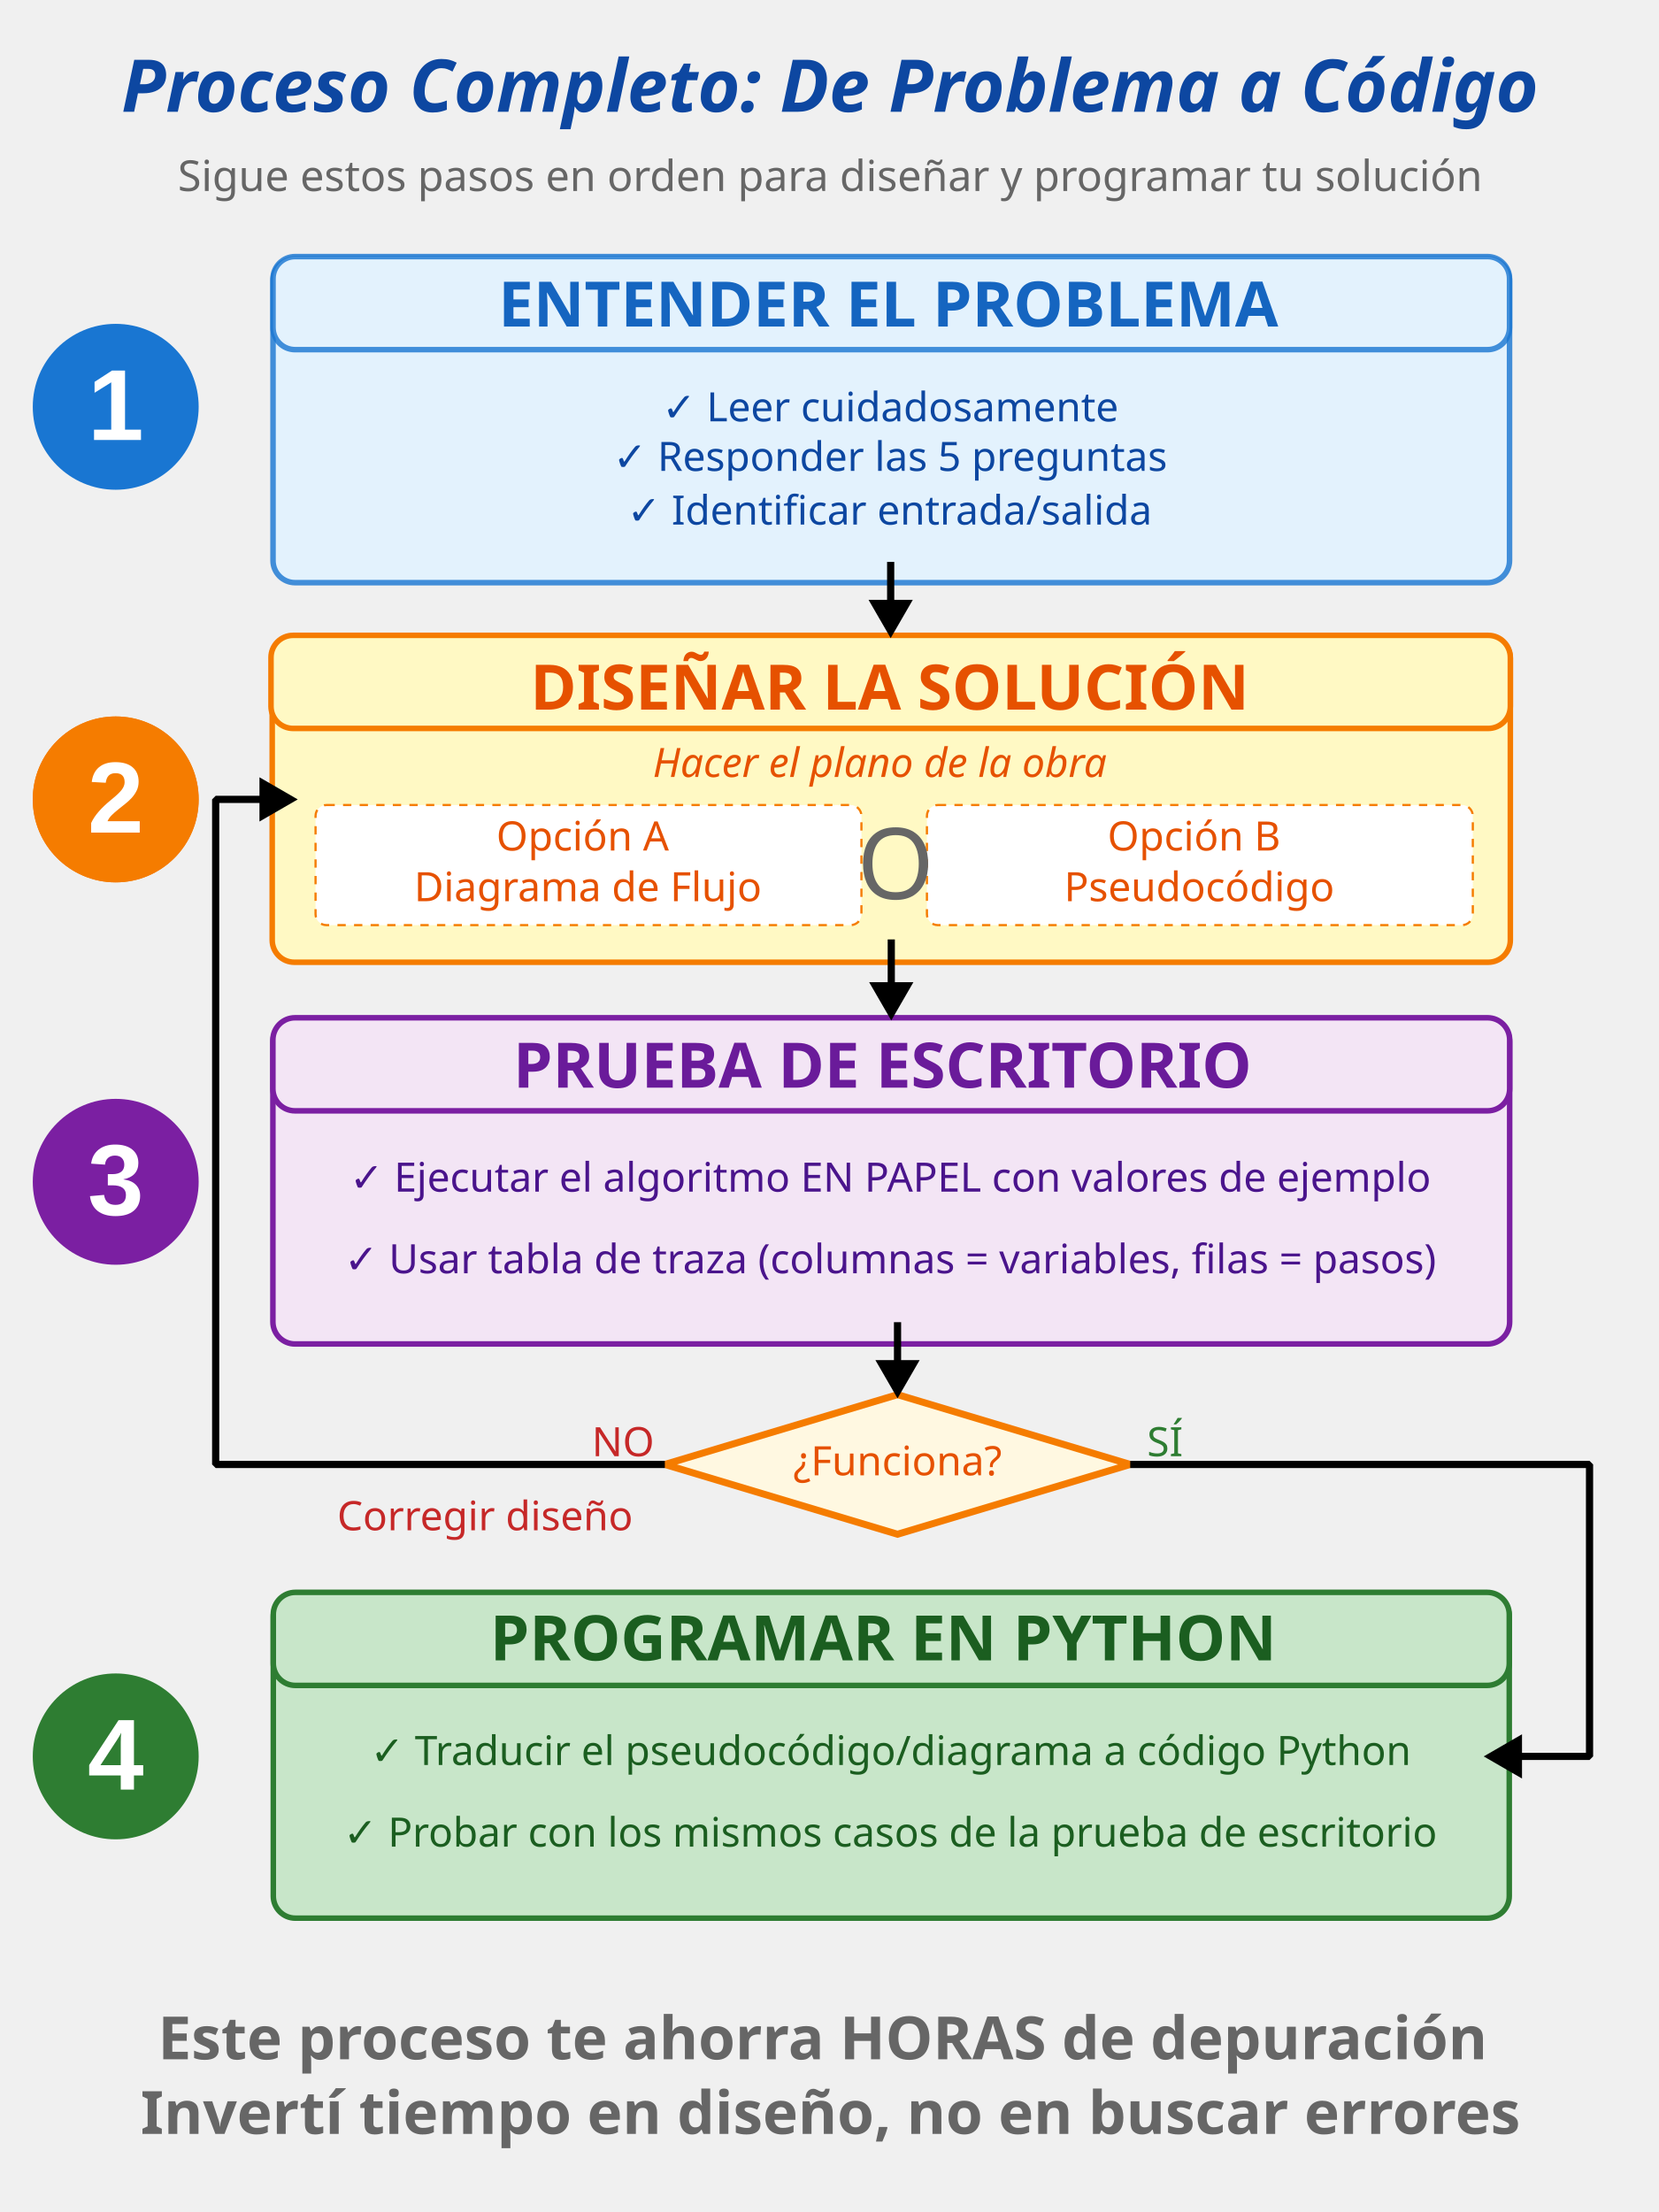
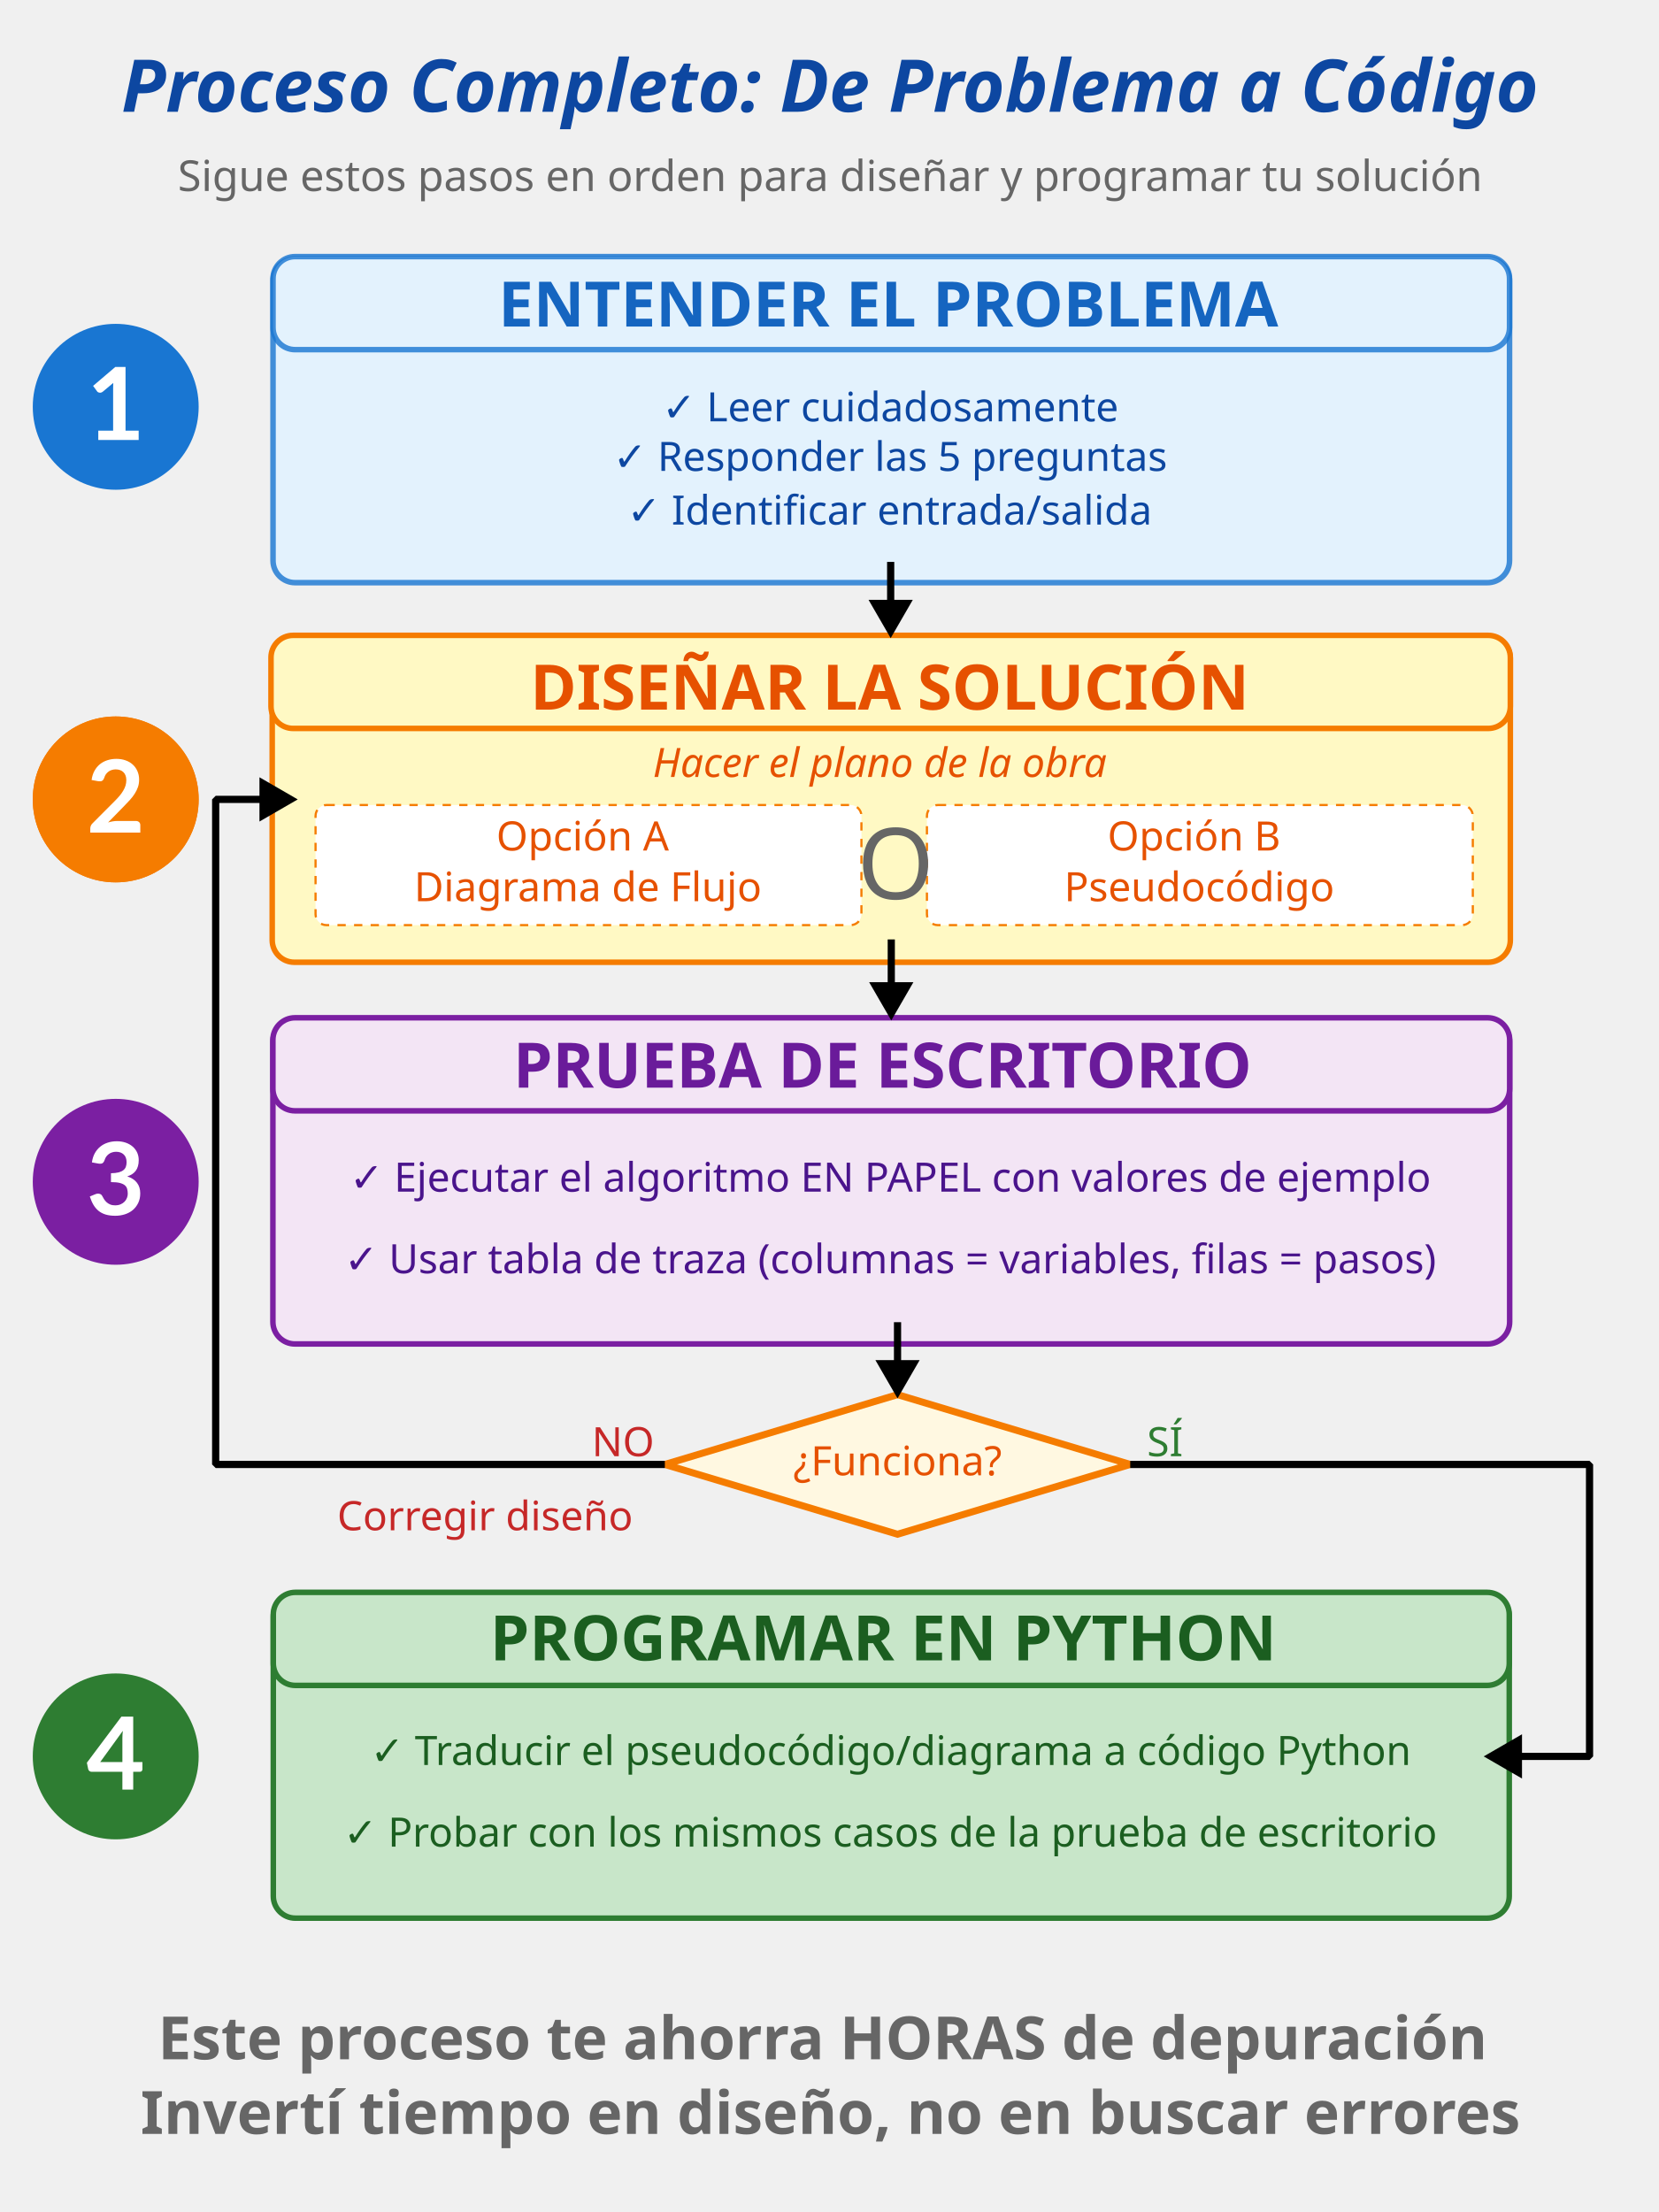
<svg xmlns="http://www.w3.org/2000/svg" width="600" height="800" viewBox="0 0 600 800" version="1.1" id="svg36">
  <defs id="defs1">
    <marker style="overflow:visible" id="marker65" refX="0" refY="0" orient="auto-start-reverse" markerWidth="1" markerHeight="1" viewBox="0 0 1 1" preserveAspectRatio="xMidYMid">
      <path transform="scale(0.5)" style="fill:context-stroke;fill-rule:evenodd;stroke:context-stroke;stroke-width:1pt" d="M 5.77,0 -2.88,5 V -5 Z" id="path65" />
    </marker>
    <marker style="overflow:visible" id="Triangle" refX="0" refY="0" orient="auto-start-reverse" markerWidth="1" markerHeight="1" viewBox="0 0 1 1" preserveAspectRatio="xMidYMid">
      <path transform="scale(0.5)" style="fill:context-stroke;fill-rule:evenodd;stroke:context-stroke;stroke-width:1pt" d="M 5.77,0 -2.88,5 V -5 Z" id="path135" />
    </marker>
    <style id="style1">
      .step-box { stroke-width: 2.5; }
      .step1 { fill: #e3f2fd; stroke: #1976d2; }
      .step2 { fill: #fff9c4; stroke: #f57c00; }
      .step3 { fill: #f3e5f5; stroke: #7b1fa2; }
      .step4 { fill: #c8e6c9; stroke: #2e7d32; }
-       .title-text { font-family: 'Arial', sans-serif; font-size: 20px; font-weight: bold; fill: #0d47a1; text-anchor: middle; }
-       .step-title { font-family: 'Arial', sans-serif; font-size: 15px; font-weight: bold; text-anchor: middle; }
-       .step-desc { font-family: 'Arial', sans-serif; font-size: 11px; text-anchor: middle; }
-       .number { font-family: 'Arial', sans-serif; font-size: 24px; font-weight: bold; fill: #fff; text-anchor: middle; }
+       .title-text { font-family: 'Lato', sans-serif; font-size: 20px; font-weight: bold; fill: #0d47a1; text-anchor: middle; }
+       .step-title { font-family: 'Lato', sans-serif; font-size: 15px; font-weight: bold; text-anchor: middle; }
+       .step-desc { font-family: 'Lato', sans-serif; font-size: 11px; text-anchor: middle; }
+       .number { font-family: 'Lato', sans-serif; font-size: 24px; font-weight: bold; fill: #fff; text-anchor: middle; }
    </style>
    <marker id="arrow-main" markerWidth="12" markerHeight="12" refX="11" refY="3" orient="auto">
      <polygon points="0,0 12,3 0,6 " fill="#424242" id="polygon1" />
    </marker>
  </defs>
  <text x="300.132" y="40.427" class="title-text" id="text1" style="font-style:normal;font-variant:normal;font-weight:normal;font-stretch:normal;font-size:26.329px;font-family:Chivo;-inkscape-font-specification:'Chivo, Normal';font-variant-ligatures:normal;font-variant-caps:normal;font-variant-numeric:normal;font-variant-east-asian:normal;text-anchor:middle;fill:#0d47a1;stroke-width:1.04">
    <tspan style="font-style:italic;font-variant:normal;font-weight:900;font-stretch:normal;font-family:Chivo;-inkscape-font-specification:'Chivo Heavy Italic'" id="tspan49">Proceso Completo: De Problema a Código</tspan>
  </text>
  <text x="300.224" y="69.081" font-family="Arial" font-size="10.266px" fill="#666666" text-anchor="middle" id="text2" style="font-style:normal;font-variant:normal;font-weight:normal;font-stretch:normal;font-size:15.446px;font-family:Chivo;-inkscape-font-specification:'Chivo, Normal';font-variant-ligatures:normal;font-variant-caps:normal;font-variant-numeric:normal;font-variant-east-asian:normal;text-anchor:middle;fill:#666666;stroke-width:1.188">Sigue estos pasos en orden para diseñar y programar tu solución</text>
  <g id="g72" transform="translate(0,-6)">
    <g id="g43" transform="matrix(1.519577,0,0,1.519577,-59.56775,-33.40715)">
      <circle cx="66.742" cy="122.753" r="19.742" fill="#1976d2" id="circle2" style="stroke-width:0.79" />
      <text x="66.742" y="130.65" class="number" id="text3" style="stroke-width:0.79">1</text>
    </g>
    <rect x="98.741" y="99.523" width="447.204" height="117.204" rx="7.986" class="step-box step2" id="rect43" style="fill:#e3f2fd;fill-opacity:1;stroke:#1976d2;stroke-width:2;stroke-dasharray:none;stroke-opacity:0.806" />
    <rect x="98.741" y="98.796" width="447.204" height="33.659" rx="7.986" class="step-box step2" id="rect49" style="fill:#e3f2fd;fill-opacity:1;stroke:#1976d2;stroke-width:2;stroke-dasharray:none;stroke-opacity:0.806" />
    <text x="321.259" y="124.104" class="step-title" fill="#1565c0" id="text4" style="font-style:normal;font-variant:normal;font-weight:900;font-stretch:normal;font-size:22.667px;font-family:Chivo;-inkscape-font-specification:'Chivo, Heavy';font-variant-ligatures:normal;font-variant-caps:normal;font-variant-numeric:normal;font-variant-east-asian:normal;text-align:center;text-anchor:middle;fill:#1565c0;stroke-width:1.442">ENTENDER EL PROBLEMA</text>
    <text x="321.978" y="158.391" class="step-desc" fill="#0d47a1" id="text5" style="font-style:normal;font-variant:normal;font-weight:normal;font-stretch:normal;font-size:14.667px;font-family:Chivo;-inkscape-font-specification:'Chivo, Normal';font-variant-ligatures:normal;font-variant-caps:normal;font-variant-numeric:normal;font-variant-east-asian:normal;stroke-width:0.79">✓ Leer cuidadosamente</text>
    <text x="321.919" y="176.312" class="step-desc" fill="#0d47a1" id="text6" style="font-style:normal;font-variant:normal;font-weight:normal;font-stretch:normal;font-size:14.667px;font-family:Chivo;-inkscape-font-specification:'Chivo, Normal';font-variant-ligatures:normal;font-variant-caps:normal;font-variant-numeric:normal;font-variant-east-asian:normal;stroke-width:0.79">✓ Responder las 5 preguntas</text>
    <text x="321.707" y="195.721" class="step-desc" fill="#0d47a1" id="text7" style="font-style:normal;font-variant:normal;font-weight:normal;font-stretch:normal;font-size:14.667px;font-family:Chivo;-inkscape-font-specification:'Chivo, Normal';font-variant-ligatures:normal;font-variant-caps:normal;font-variant-numeric:normal;font-variant-east-asian:normal;stroke-width:0.79">✓ Identificar entrada/salida</text>
  </g>
  <g id="g69">
    <g id="g66">
      <g id="g45" transform="matrix(1.519577,0,0,1.519577,-59.56775,-119.1154)">
        <circle cx="66.742" cy="359.661" r="19.742" fill="#7b1fa2" id="circle14" style="stroke-width:0.79" />
        <text x="66.742" y="367.558" class="number" id="text15" style="stroke-width:0.79">3</text>
      </g>
      <rect x="98.696" y="368.769" width="447.295" height="117.295" rx="7.987" class="step-box step3" id="rect15" style="stroke-width:2;stroke-dasharray:none" />
    </g>
    <g id="g68">
      <rect x="98.696" y="368.087" width="447.295" height="33.659" rx="7.987" class="step-box step3" id="rect51" style="stroke-width:2;stroke-dasharray:none" />
      <text x="319.15" y="393.373" class="step-title" fill="#6a1b9a" id="text16" style="font-size:22.667px;text-align:center;text-anchor:middle;stroke-width:0.79">
        <tspan style="font-style:normal;font-variant:normal;font-weight:900;font-stretch:normal;font-size:22.667px;font-family:Chivo;-inkscape-font-specification:'Chivo Heavy';text-align:center;text-anchor:middle" id="tspan47">PRUEBA DE ESCRITORIO</tspan>
      </text>
      <text x="321.978" y="430.973" class="step-desc" fill="#4a148c" id="text17" style="font-style:normal;font-variant:normal;font-weight:normal;font-stretch:normal;font-size:14.667px;font-family:Chivo;-inkscape-font-specification:'Chivo, Normal';font-variant-ligatures:normal;font-variant-caps:normal;font-variant-numeric:normal;font-variant-east-asian:normal;stroke-width:0.79">✓ Ejecutar el algoritmo EN PAPEL con valores de ejemplo</text>
      <text x="321.963" y="460.496" class="step-desc" fill="#4a148c" id="text18" style="font-style:normal;font-variant:normal;font-weight:normal;font-stretch:normal;font-size:14.667px;font-family:Chivo;-inkscape-font-specification:'Chivo, Normal';font-variant-ligatures:normal;font-variant-caps:normal;font-variant-numeric:normal;font-variant-east-asian:normal;stroke-width:0.79">✓ Usar tabla de traza (columnas = variables, filas = pasos)</text>
    </g>
  </g>
  <text x="121.954" y="553.44" font-family="Arial" font-size="7.897px" fill="#c62828" font-weight="bold" id="text20" style="font-style:normal;font-variant:normal;font-weight:normal;font-stretch:normal;font-size:14.667px;font-family:Chivo;-inkscape-font-specification:'Chivo, Normal';font-variant-ligatures:normal;font-variant-caps:normal;font-variant-numeric:normal;font-variant-east-asian:normal;stroke-width:0.79">Corregir diseño</text>
  <g id="g46" transform="matrix(1.519577,0,0,1.519577,-59.56775,-85.30556)">
    <circle cx="66.742" cy="474.166" r="19.742" fill="#2e7d32" id="circle21" style="stroke-width:0.79" />
    <text x="66.742" y="482.063" class="number" id="text22" style="stroke-width:0.79">4</text>
  </g>
  <rect x="98.841" y="576.725" width="447.003" height="117.003" rx="7.982" class="step-box step4" id="rect22" style="stroke-width:2;stroke-dasharray:none" />
  <rect x="98.841" y="575.898" width="447.003" height="33.657" rx="7.982" class="step-box step4" id="rect52" style="stroke-width:2;stroke-dasharray:none" />
  <text x="319.444" y="600.501" class="step-title" fill="#1b5e20" id="text23" style="font-size:22.667px;text-align:center;text-anchor:middle;stroke-width:0.79">
    <tspan style="font-style:normal;font-variant:normal;font-weight:900;font-stretch:normal;font-size:22.667px;font-family:Chivo;-inkscape-font-specification:'Chivo Heavy';text-align:center;text-anchor:middle" id="tspan48">PROGRAMAR EN PYTHON</tspan>
  </text>
  <text x="322.132" y="638.326" class="step-desc" fill="#1b5e20" id="text24" style="font-style:normal;font-variant:normal;font-weight:normal;font-stretch:normal;font-size:14.667px;font-family:Chivo;-inkscape-font-specification:'Chivo, Normal';font-variant-ligatures:normal;font-variant-caps:normal;font-variant-numeric:normal;font-variant-east-asian:normal;stroke-width:0.79">✓ Traducir el pseudocódigo/diagrama a código Python</text>
  <text x="321.978" y="667.849" class="step-desc" fill="#1b5e20" id="text25" style="font-style:normal;font-variant:normal;font-weight:normal;font-stretch:normal;font-size:14.667px;font-family:Chivo;-inkscape-font-specification:'Chivo, Normal';font-variant-ligatures:normal;font-variant-caps:normal;font-variant-numeric:normal;font-variant-east-asian:normal;stroke-width:0.79">✓ Probar con los mismos casos de la prueba de escritorio</text>
  <path d="m 324.602,504.388 84.153,25.246 -84.153,25.246 -84.153,-25.246 z" fill="#fff8e1" stroke="#f57c00" stroke-width="2.525" id="path18" />
  <text x="324.609" y="533.557" font-family="Arial" font-size="7.897px" fill="#e65100" text-anchor="middle" font-weight="bold" id="text19" style="font-style:normal;font-variant:normal;font-weight:normal;font-stretch:normal;font-size:14.667px;font-family:Chivo;-inkscape-font-specification:'Chivo, Normal';font-variant-ligatures:normal;font-variant-caps:normal;font-variant-numeric:normal;font-variant-east-asian:normal;stroke-width:0.79">¿Funciona?</text>
  <text x="414.833" y="526.664" font-family="Arial" font-size="8.687px" fill="#2e7d32" font-weight="bold" id="text21" style="font-style:normal;font-variant:normal;font-weight:normal;font-stretch:normal;font-size:14.667px;font-family:Chivo;-inkscape-font-specification:'Chivo, Normal';font-variant-ligatures:normal;font-variant-caps:normal;font-variant-numeric:normal;font-variant-east-asian:normal;stroke-width:0.79">SÍ</text>
  <text x="214.042" y="526.664" font-family="Arial" font-size="7.897px" fill="#c62828" font-weight="bold" id="text57" style="font-style:normal;font-variant:normal;font-weight:normal;font-stretch:normal;font-size:14.667px;font-family:Chivo;-inkscape-font-specification:'Chivo, Normal';font-variant-ligatures:normal;font-variant-caps:normal;font-variant-numeric:normal;font-variant-east-asian:normal;stroke-width:0.79">NO</text>
  <g id="g71">
    <g id="g44" transform="matrix(1.519577,0,0,1.519577,-59.56775,-65.4146)">
      <circle cx="66.742" cy="233.31" r="19.742" fill="#f57c00" id="circle7" style="stroke-width:0.79" />
      <text x="66.742" y="241.207" class="number" id="text8" style="stroke-width:0.79">2</text>
      <circle cx="66.742" cy="233.31" r="19.742" fill="#f57c00" id="circle37" style="stroke-width:0.79" />
      <text x="66.742" y="241.207" class="number" id="text37" style="stroke-width:0.79">2</text>
    </g>
    <g id="g70">
      <rect x="98.45" y="230.225" width="447.785" height="117.785" rx="7.996" class="step-box step2" id="rect37" style="stroke-width:2;stroke-dasharray:none" />
      <rect x="114.124" y="291.151" width="197.423" height="43.433" rx="3.948" fill="#ffffff" stroke="#f57c00" stroke-width="0.79" stroke-dasharray="3, 3" id="rect9" />
      <text x="212.623" y="307.602" font-family="Arial" font-size="9.476px" fill="#e65100" text-anchor="middle" font-weight="bold" id="text10" style="font-style:normal;font-variant:normal;font-weight:normal;font-stretch:normal;font-size:14.667px;font-family:Chivo;-inkscape-font-specification:'Chivo, Normal';font-variant-ligatures:normal;font-variant-caps:normal;font-variant-numeric:normal;font-variant-east-asian:normal;stroke-width:0.79">
        <tspan id="tspan52" x="212.623" y="307.602" style="font-size:14.667px">Opción A</tspan>
        <tspan id="tspan53" x="212.623" y="325.936" style="font-size:14.667px">Diagrama de Flujo</tspan>
      </text>
      <rect x="335.238" y="291.151" width="197.423" height="43.433" rx="3.948" fill="#ffffff" stroke="#f57c00" stroke-width="0.79" stroke-dasharray="3, 3" id="rect12" />
      <text x="433.737" y="307.602" font-family="Arial" font-size="9.476px" fill="#e65100" text-anchor="middle" font-weight="bold" id="text13" style="font-style:normal;font-variant:normal;font-weight:normal;font-stretch:normal;font-size:14.667px;font-family:Chivo;-inkscape-font-specification:'Chivo, Normal';font-variant-ligatures:normal;font-variant-caps:normal;font-variant-numeric:normal;font-variant-east-asian:normal;stroke-width:0.79">
        <tspan id="tspan54" x="433.737" y="307.602" style="font-size:14.667px">Opción B</tspan>
        <tspan id="tspan55" x="433.737" y="325.936" style="font-size:14.667px">Pseudocódigo</tspan>
      </text>
      <text x="323.904" y="325.129" font-family="Arial" font-size="11.056px" fill="#666666" text-anchor="middle" font-weight="bold" id="text41" style="font-style:normal;font-variant:normal;font-weight:normal;font-stretch:normal;font-size:35.749px;font-family:Chivo;-inkscape-font-specification:'Chivo, Normal';font-variant-ligatures:normal;font-variant-caps:normal;font-variant-numeric:normal;font-variant-east-asian:normal;stroke-width:2.822">O</text>
      <rect x="98.011" y="229.786" width="448.225" height="33.663" rx="8.004" class="step-box step2" id="rect50" style="stroke-width:2;stroke-dasharray:none" />
      <text x="321.762" y="256.647" class="step-title" fill="#e65100" id="text38" style="font-size:22.667px;text-align:center;text-anchor:middle;stroke-width:0.79">
        <tspan style="font-style:normal;font-variant:normal;font-weight:900;font-stretch:normal;font-family:Chivo;-inkscape-font-specification:'Chivo Heavy';text-align:center;text-anchor:middle" id="tspan46">DISEÑAR LA SOLUCIÓN</tspan>
      </text>
      <text x="318.183" y="281.009" font-family="Arial" font-size="9.476px" fill="#e65100" text-anchor="middle" font-weight="bold" id="text58" style="font-style:normal;font-variant:normal;font-weight:normal;font-stretch:normal;font-size:14.667px;font-family:Chivo;-inkscape-font-specification:'Chivo, Normal';font-variant-ligatures:normal;font-variant-caps:normal;font-variant-numeric:normal;font-variant-east-asian:normal;text-anchor:middle;fill:#e65100;stroke-width:0.79">
        <tspan id="tspan58" x="318.183" y="281.009" style="font-style:italic;font-variant:normal;font-weight:normal;font-stretch:normal;font-size:14.667px;font-family:Chivo;-inkscape-font-specification:'Chivo, Italic';font-variant-ligatures:normal;font-variant-caps:normal;font-variant-numeric:normal;font-variant-east-asian:normal">Hacer el plano de la obra</tspan>
      </text>
    </g>
  </g>
  <text x="300.331" y="744.77" font-family="Arial" font-size="8.687px" fill="#666666" text-anchor="middle" id="text36" style="font-style:normal;font-variant:normal;font-weight:900;font-stretch:normal;font-size:21.582px;font-family:Chivo;-inkscape-font-specification:'Chivo, Heavy';font-variant-ligatures:normal;font-variant-caps:normal;font-variant-numeric:normal;font-variant-east-asian:normal;text-anchor:middle;fill:#666666;stroke-width:1.962">
    <tspan id="tspan60" x="300.331" y="744.77" style="font-style:normal;font-variant:normal;font-weight:900;font-stretch:normal;font-size:21.582px;font-family:Chivo;-inkscape-font-specification:'Chivo, Heavy';font-variant-ligatures:normal;font-variant-caps:normal;font-variant-numeric:normal;font-variant-east-asian:normal;text-align:center;text-anchor:middle;stroke-width:1.962">Este proceso te ahorra HORAS de depuración</tspan>
    <tspan x="300.331" y="771.747" style="font-style:normal;font-variant:normal;font-weight:900;font-stretch:normal;font-size:21.582px;font-family:Chivo;-inkscape-font-specification:'Chivo, Heavy';font-variant-ligatures:normal;font-variant-caps:normal;font-variant-numeric:normal;font-variant-east-asian:normal;text-align:center;text-anchor:middle;stroke-width:1.962" id="tspan62">Invertí tiempo en diseño, no en buscar errores</tspan>
  </text>
  <path style="fill:none;fill-opacity:1;stroke:#000000;stroke-width:2.6;stroke-linejoin:bevel;stroke-miterlimit:4.4;stroke-dasharray:none;stroke-opacity:1;marker-end:url(#Triangle)" d="M 240.449,529.634 H 78 V 289.117 h 20.45 v 0 0" id="path63" />
  <path style="fill:none;fill-opacity:1;stroke:#000000;stroke-width:2.6;stroke-linejoin:bevel;stroke-miterlimit:4.4;stroke-dasharray:none;stroke-opacity:1;marker-end:url(#marker65)" d="M 408.755,529.634 H 574.878 V 635.226 H 545.845" id="path64" />
  <path style="fill:none;fill-opacity:1;stroke:#000000;stroke-width:2.6;stroke-linejoin:bevel;stroke-miterlimit:4.4;stroke-dasharray:none;stroke-opacity:1;marker-end:url(#marker65)" d="m 324.602,478.189 v 18.324" id="path66" />
  <path style="fill:none;fill-opacity:1;stroke:#000000;stroke-width:2.6;stroke-linejoin:bevel;stroke-miterlimit:4.4;stroke-dasharray:none;stroke-opacity:1;marker-end:url(#marker65)" d="m 322.343,339.76 v 20.077" id="path67" />
  <path style="fill:none;fill-opacity:1;stroke:#000000;stroke-width:2.6;stroke-linejoin:bevel;stroke-miterlimit:4.4;stroke-dasharray:none;stroke-opacity:1;marker-end:url(#marker65)" d="m 322.124,203.227 v 18.324" id="path68" />
</svg>
